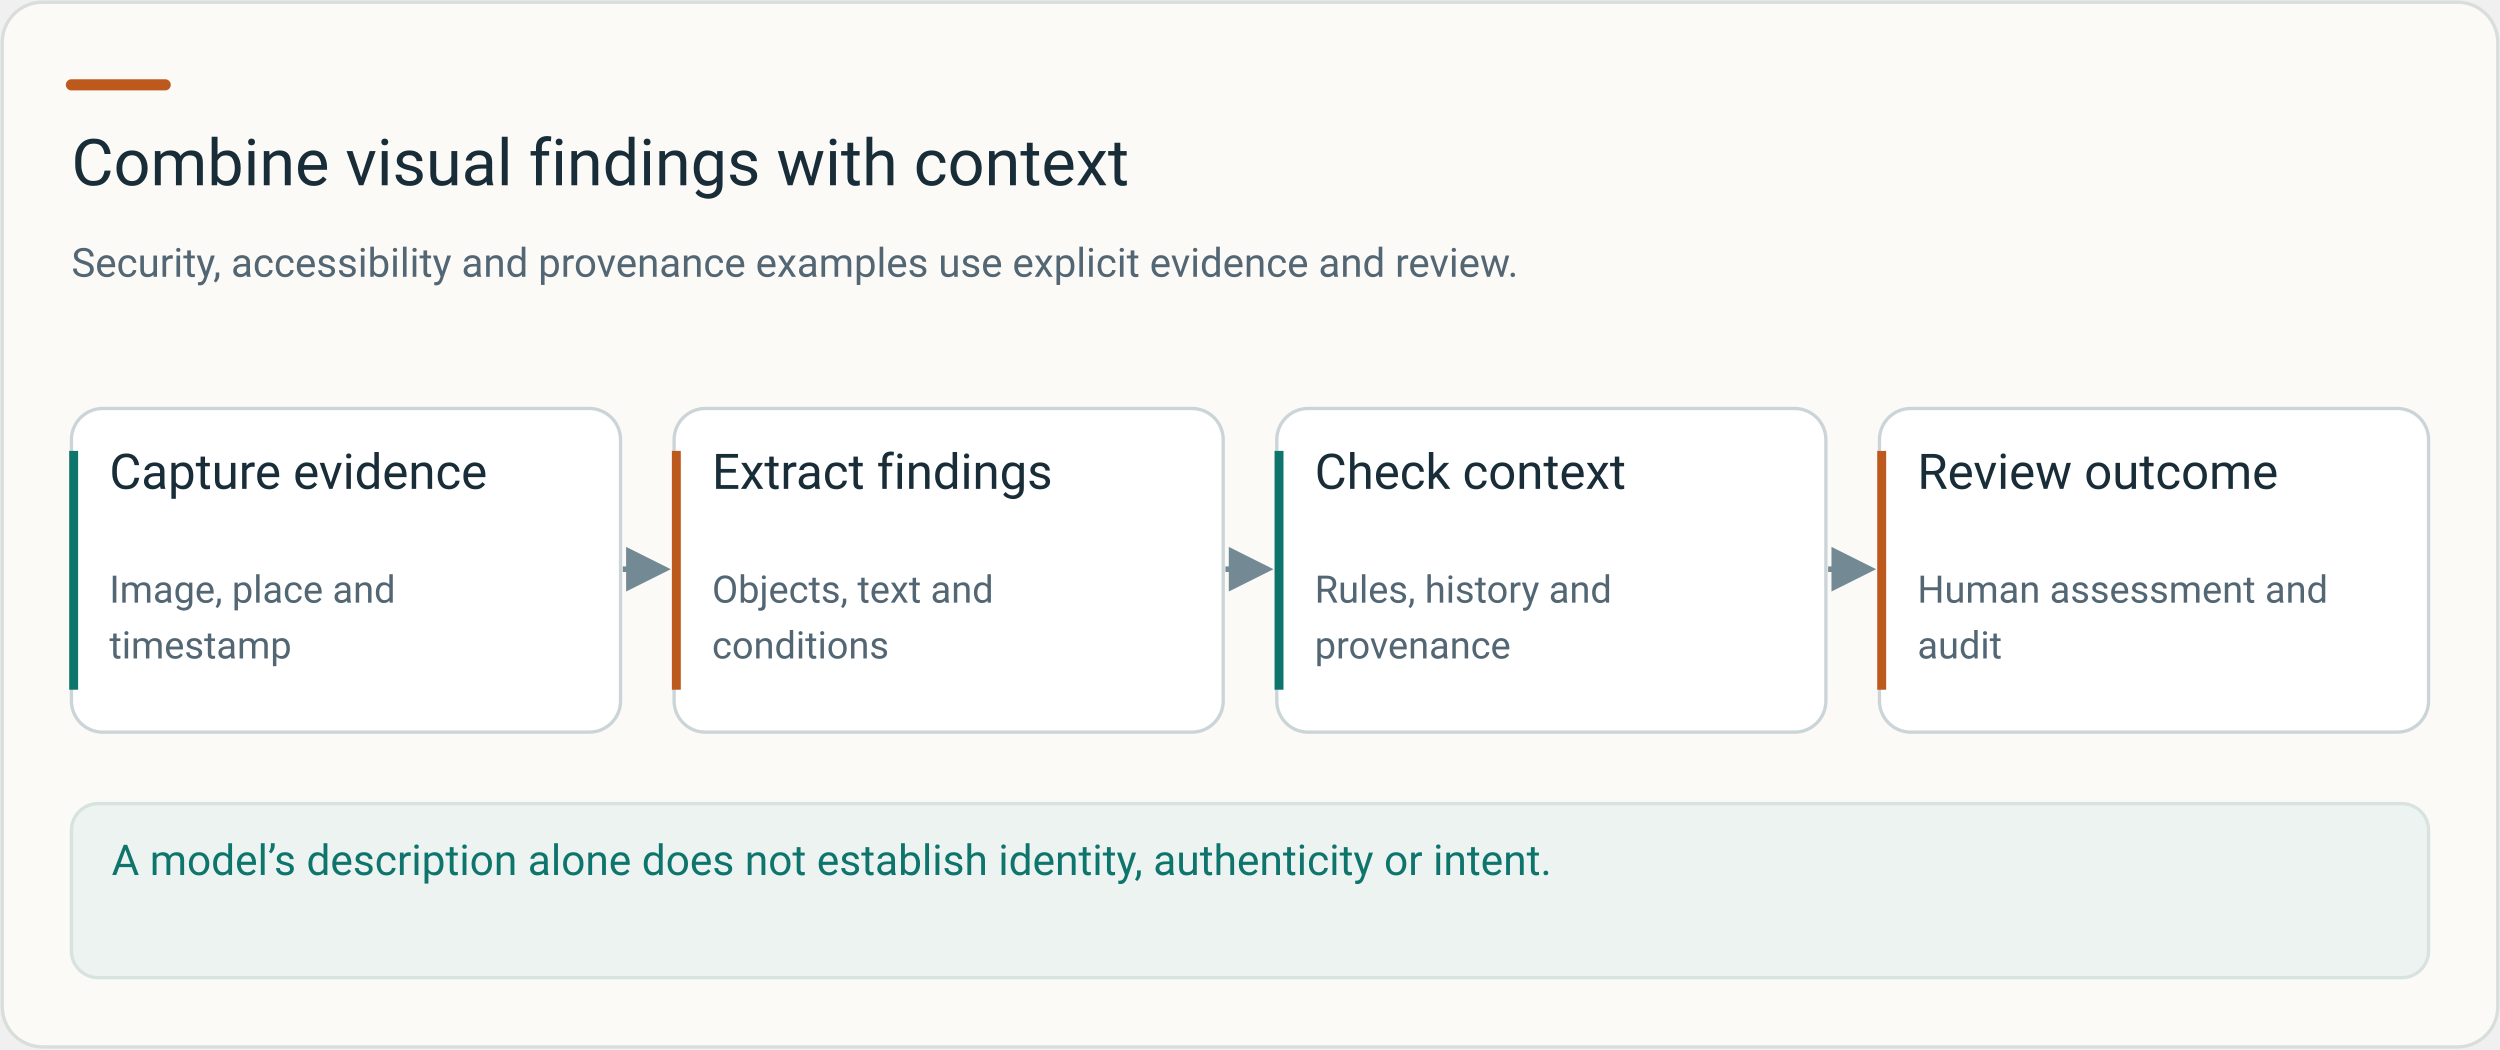
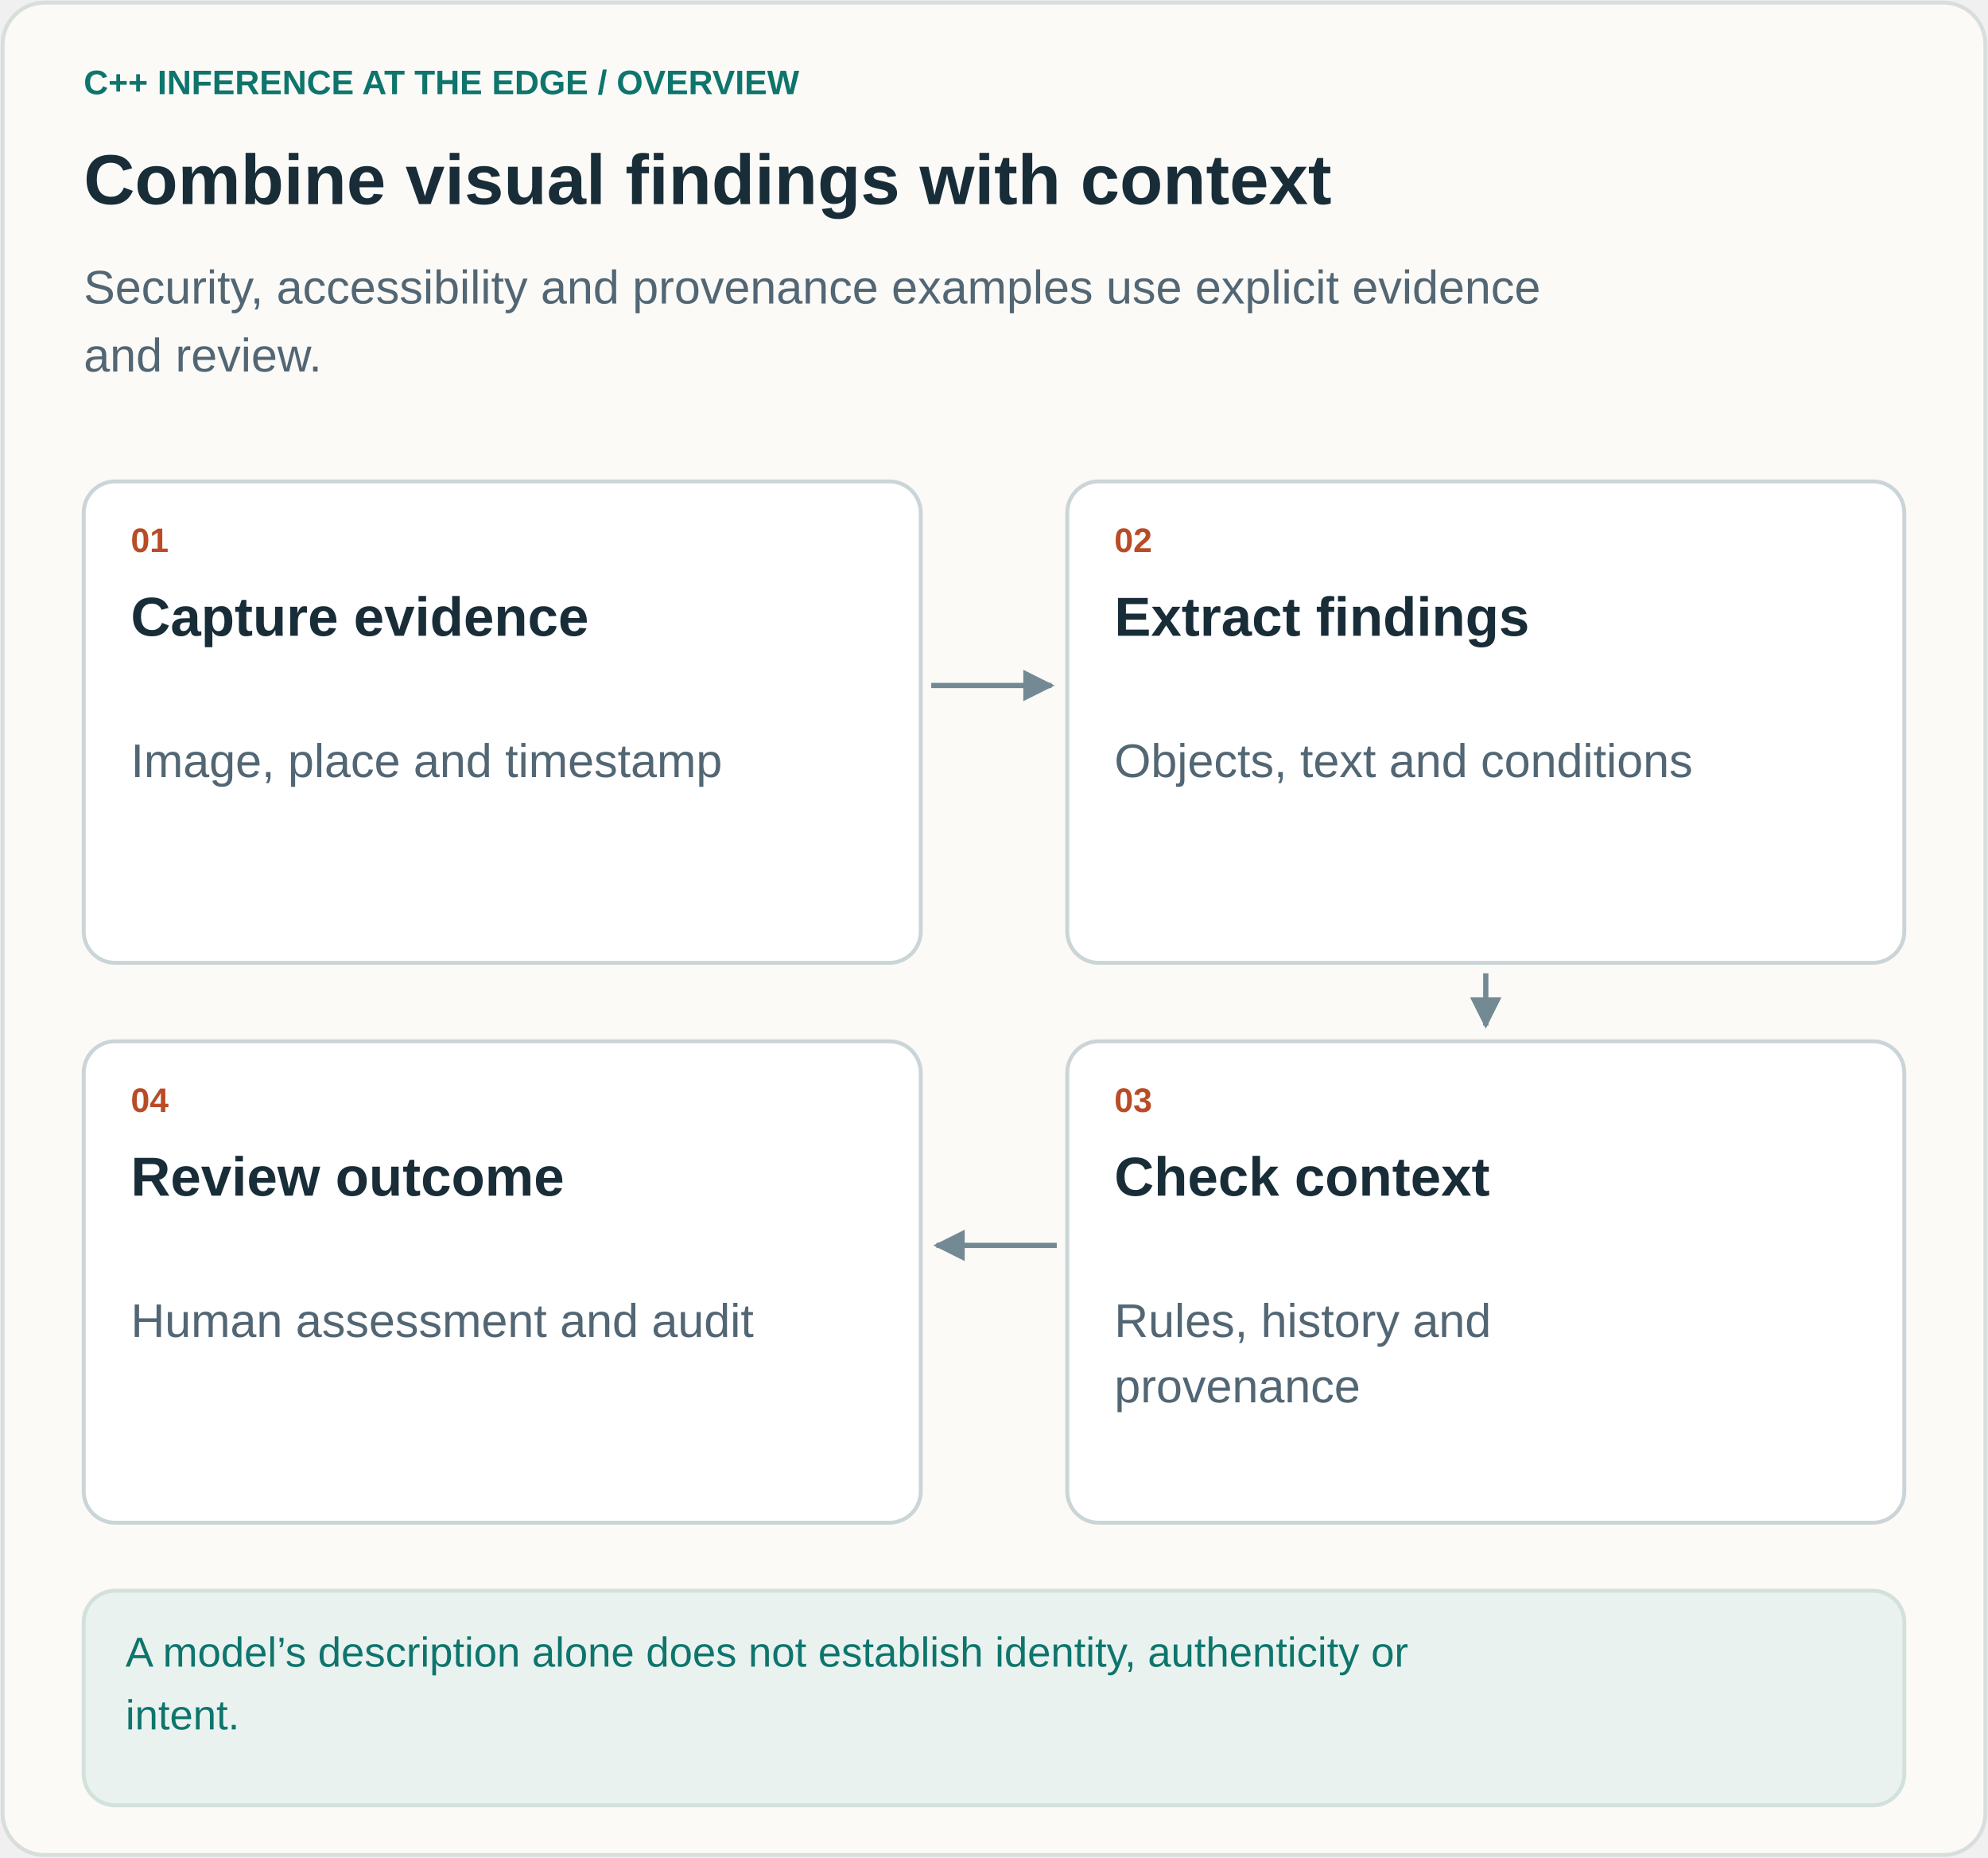
- <svg xmlns="http://www.w3.org/2000/svg" viewBox="0 0 1120 470" role="img" aria-labelledby="title desc">
+ <svg xmlns="http://www.w3.org/2000/svg" width="760" height="710" viewBox="0 0 760 710" role="img" aria-labelledby="title desc">
  <defs>
-     <marker id="arrow" markerWidth="8" markerHeight="8" refX="7" refY="4" orient="auto">
-       <path d="M0 0 L8 4 L0 8 Z" fill="#738993" />
+     <marker id="arrow" viewBox="0 0 10 10" refX="9" refY="5" markerWidth="6" markerHeight="6" orient="auto-start-reverse">
+       <path d="M0 0 L10 5 L0 10 Z" fill="#738993" />
    </marker>
  </defs>
-   <g font-family="Roboto, Arial, sans-serif">
-     <rect x="1" y="1" width="1118" height="468" rx="18" fill="#fbfaf7" stroke="#d8dedb" stroke-width="1.5" />
-     <path d="M32 38 H74" stroke="#bd591c" stroke-width="5" stroke-linecap="round" />
-     <text x="32" y="83" font-size="29" fill="#182d38" font-weight="400">Combine visual findings with context</text>
-     <text x="32" y="124" font-size="18" fill="#526674" font-weight="400">Security, accessibility and provenance examples use explicit evidence and review.</text>
-     <rect x="32" y="183" width="246" height="145" rx="14" fill="#fff" stroke="#cbd5d8" stroke-width="1.5" />
-     <path d="M33 202 V309" stroke="#0e756d" stroke-width="4" />
-     <text x="49" y="219" font-size="22" fill="#182d38" font-weight="400">Capture evidence</text>
-     <text x="49" y="270" font-size="17" fill="#526674" font-weight="400">Image, place and</text>
-     <text x="49" y="295" font-size="17" fill="#526674" font-weight="400">timestamp</text>
-     <path d="M279 255 H298" stroke="#738993" stroke-width="2.5" marker-end="url(#arrow)" fill="none" />
-     <rect x="302" y="183" width="246" height="145" rx="14" fill="#fff" stroke="#cbd5d8" stroke-width="1.5" />
-     <path d="M303 202 V309" stroke="#bd591c" stroke-width="4" />
-     <text x="319" y="219" font-size="22" fill="#182d38" font-weight="400">Extract findings</text>
-     <text x="319" y="270" font-size="17" fill="#526674" font-weight="400">Objects, text and</text>
-     <text x="319" y="295" font-size="17" fill="#526674" font-weight="400">conditions</text>
-     <path d="M549 255 H568" stroke="#738993" stroke-width="2.5" marker-end="url(#arrow)" fill="none" />
-     <rect x="572" y="183" width="246" height="145" rx="14" fill="#fff" stroke="#cbd5d8" stroke-width="1.5" />
-     <path d="M573 202 V309" stroke="#0e756d" stroke-width="4" />
-     <text x="589" y="219" font-size="22" fill="#182d38" font-weight="400">Check context</text>
-     <text x="589" y="270" font-size="17" fill="#526674" font-weight="400">Rules, history and</text>
-     <text x="589" y="295" font-size="17" fill="#526674" font-weight="400">provenance</text>
-     <path d="M819 255 H838" stroke="#738993" stroke-width="2.5" marker-end="url(#arrow)" fill="none" />
-     <rect x="842" y="183" width="246" height="145" rx="14" fill="#fff" stroke="#cbd5d8" stroke-width="1.5" />
-     <path d="M843 202 V309" stroke="#bd591c" stroke-width="4" />
-     <text x="859" y="219" font-size="22" fill="#182d38" font-weight="400">Review outcome</text>
-     <text x="859" y="270" font-size="17" fill="#526674" font-weight="400">Human assessment and</text>
-     <text x="859" y="295" font-size="17" fill="#526674" font-weight="400">audit</text>
-     <rect x="32" y="360" width="1056" height="78" rx="12" fill="#edf3f1" stroke="#d7e3de" stroke-width="1.5" />
-     <text x="50" y="392" font-size="19" fill="#0e756d" font-weight="400">A model’s description alone does not establish identity, authenticity or intent.</text>
+   <g font-family="Arial, Helvetica, sans-serif">
+     <rect x="1" y="1" width="758" height="708" rx="16" fill="#fbfaf7" stroke="#d8dedb" stroke-width="1.5" />
+     <text x="32" y="36" font-size="13" fill="#0e756d" font-weight="700" text-anchor="start">C++ INFERENCE AT THE EDGE  /  OVERVIEW</text>
+     <text x="32" y="78" font-size="27" fill="#182d38" font-weight="600" text-anchor="start">Combine visual findings with context</text>
+     <text x="32" y="116" font-size="18" fill="#526674" font-weight="400" text-anchor="start">Security, accessibility and provenance examples use explicit evidence</text>
+     <text x="32" y="142" font-size="18" fill="#526674" font-weight="400" text-anchor="start">and review.</text>
+     <rect x="32" y="184" width="320" height="184" rx="12" fill="#fff" stroke="#cbd5d8" stroke-width="1.5" />
+     <text x="50" y="211" font-size="13" fill="#b94c27" font-weight="700" text-anchor="start">01</text>
+     <text x="50" y="243" font-size="21" fill="#182d38" font-weight="600" text-anchor="start">Capture evidence</text>
+     <text x="50" y="297" font-size="18" fill="#526674" font-weight="400" text-anchor="start">Image, place and timestamp</text>
+     <rect x="408" y="184" width="320" height="184" rx="12" fill="#fff" stroke="#cbd5d8" stroke-width="1.5" />
+     <text x="426" y="211" font-size="13" fill="#b94c27" font-weight="700" text-anchor="start">02</text>
+     <text x="426" y="243" font-size="21" fill="#182d38" font-weight="600" text-anchor="start">Extract findings</text>
+     <text x="426" y="297" font-size="18" fill="#526674" font-weight="400" text-anchor="start">Objects, text and conditions</text>
+     <rect x="408" y="398" width="320" height="184" rx="12" fill="#fff" stroke="#cbd5d8" stroke-width="1.5" />
+     <text x="426" y="425" font-size="13" fill="#b94c27" font-weight="700" text-anchor="start">03</text>
+     <text x="426" y="457" font-size="21" fill="#182d38" font-weight="600" text-anchor="start">Check context</text>
+     <text x="426" y="511" font-size="18" fill="#526674" font-weight="400" text-anchor="start">Rules, history and</text>
+     <text x="426" y="536" font-size="18" fill="#526674" font-weight="400" text-anchor="start">provenance</text>
+     <rect x="32" y="398" width="320" height="184" rx="12" fill="#fff" stroke="#cbd5d8" stroke-width="1.5" />
+     <text x="50" y="425" font-size="13" fill="#b94c27" font-weight="700" text-anchor="start">04</text>
+     <text x="50" y="457" font-size="21" fill="#182d38" font-weight="600" text-anchor="start">Review outcome</text>
+     <text x="50" y="511" font-size="18" fill="#526674" font-weight="400" text-anchor="start">Human assessment and audit</text>
+     <path d="M356 262 L402 262" fill="none" stroke="#738993" stroke-width="2" marker-end="url(#arrow)" />
+     <path d="M568 372 L568 392" fill="none" stroke="#738993" stroke-width="2" marker-end="url(#arrow)" />
+     <path d="M404 476 L358 476" fill="none" stroke="#738993" stroke-width="2" marker-end="url(#arrow)" />
+     <rect x="32" y="608" width="696" height="82" rx="12" fill="#eaf2ef" stroke="#d2e1db" stroke-width="1.5" />
+     <text x="48" y="637" font-size="16" fill="#0e756d" font-weight="400" text-anchor="start">A model’s description alone does not establish identity, authenticity or</text>
+     <text x="48" y="661" font-size="16" fill="#0e756d" font-weight="400" text-anchor="start">intent.</text>
  </g>
</svg>
